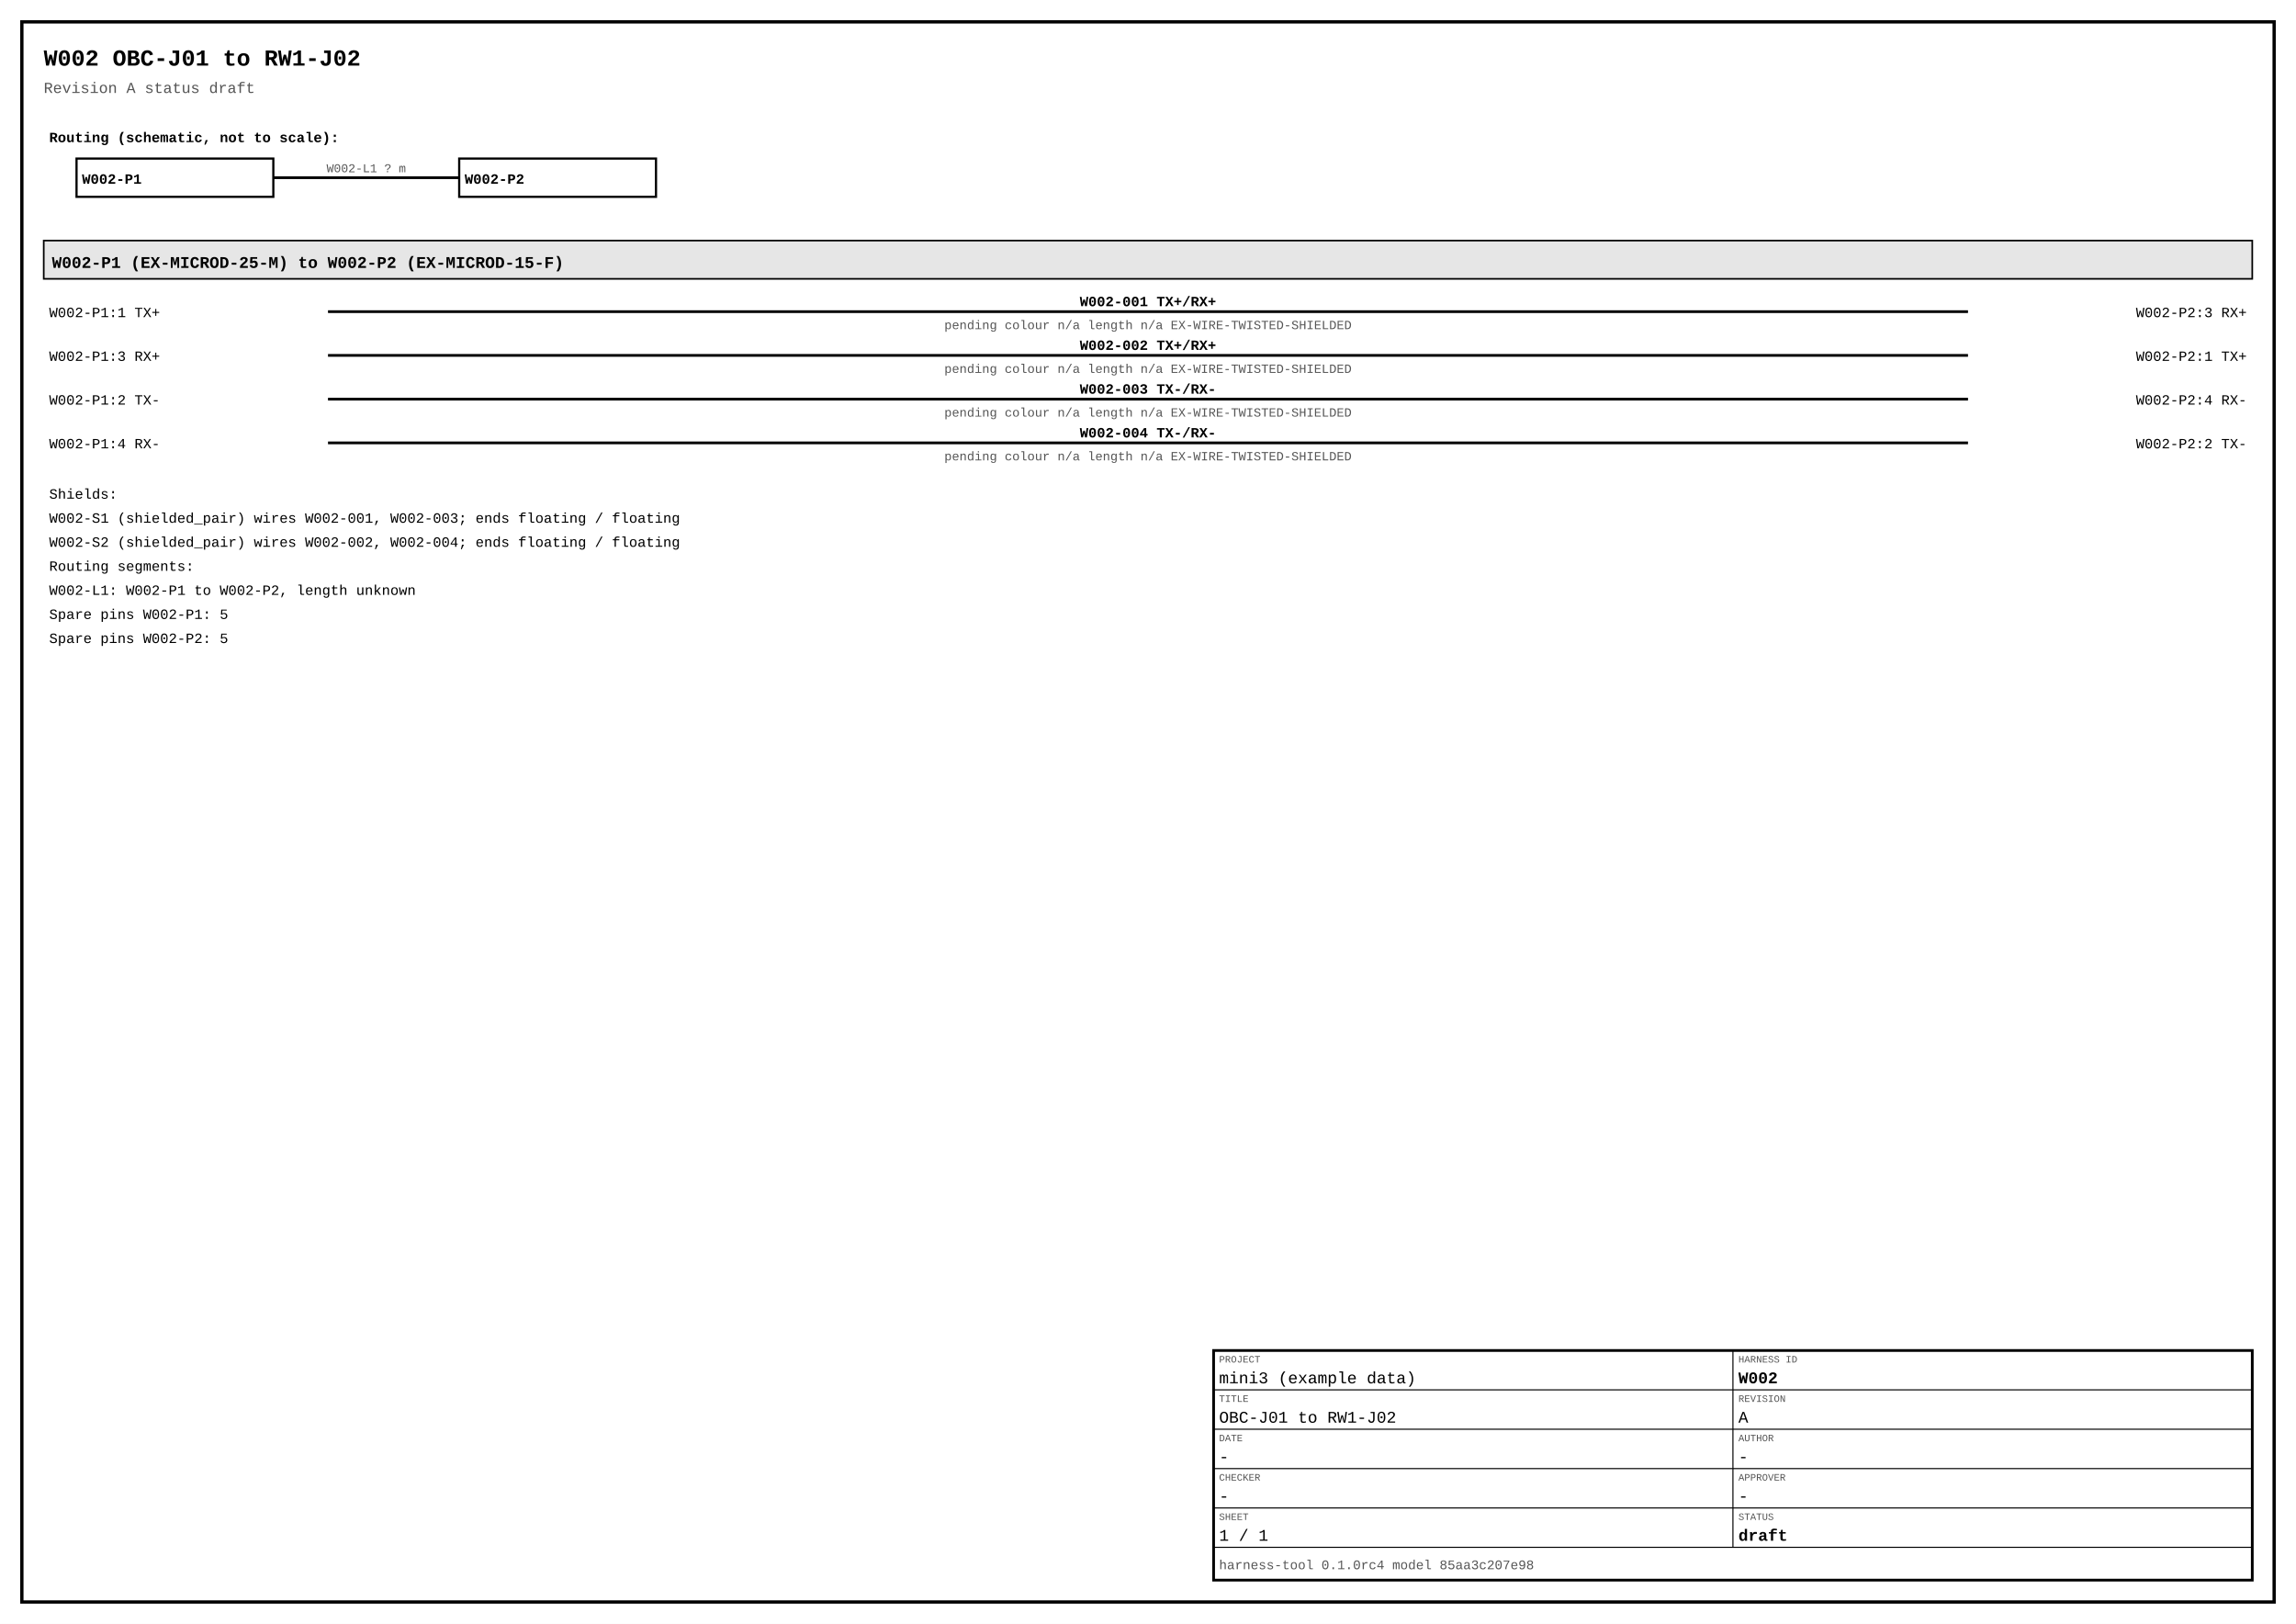
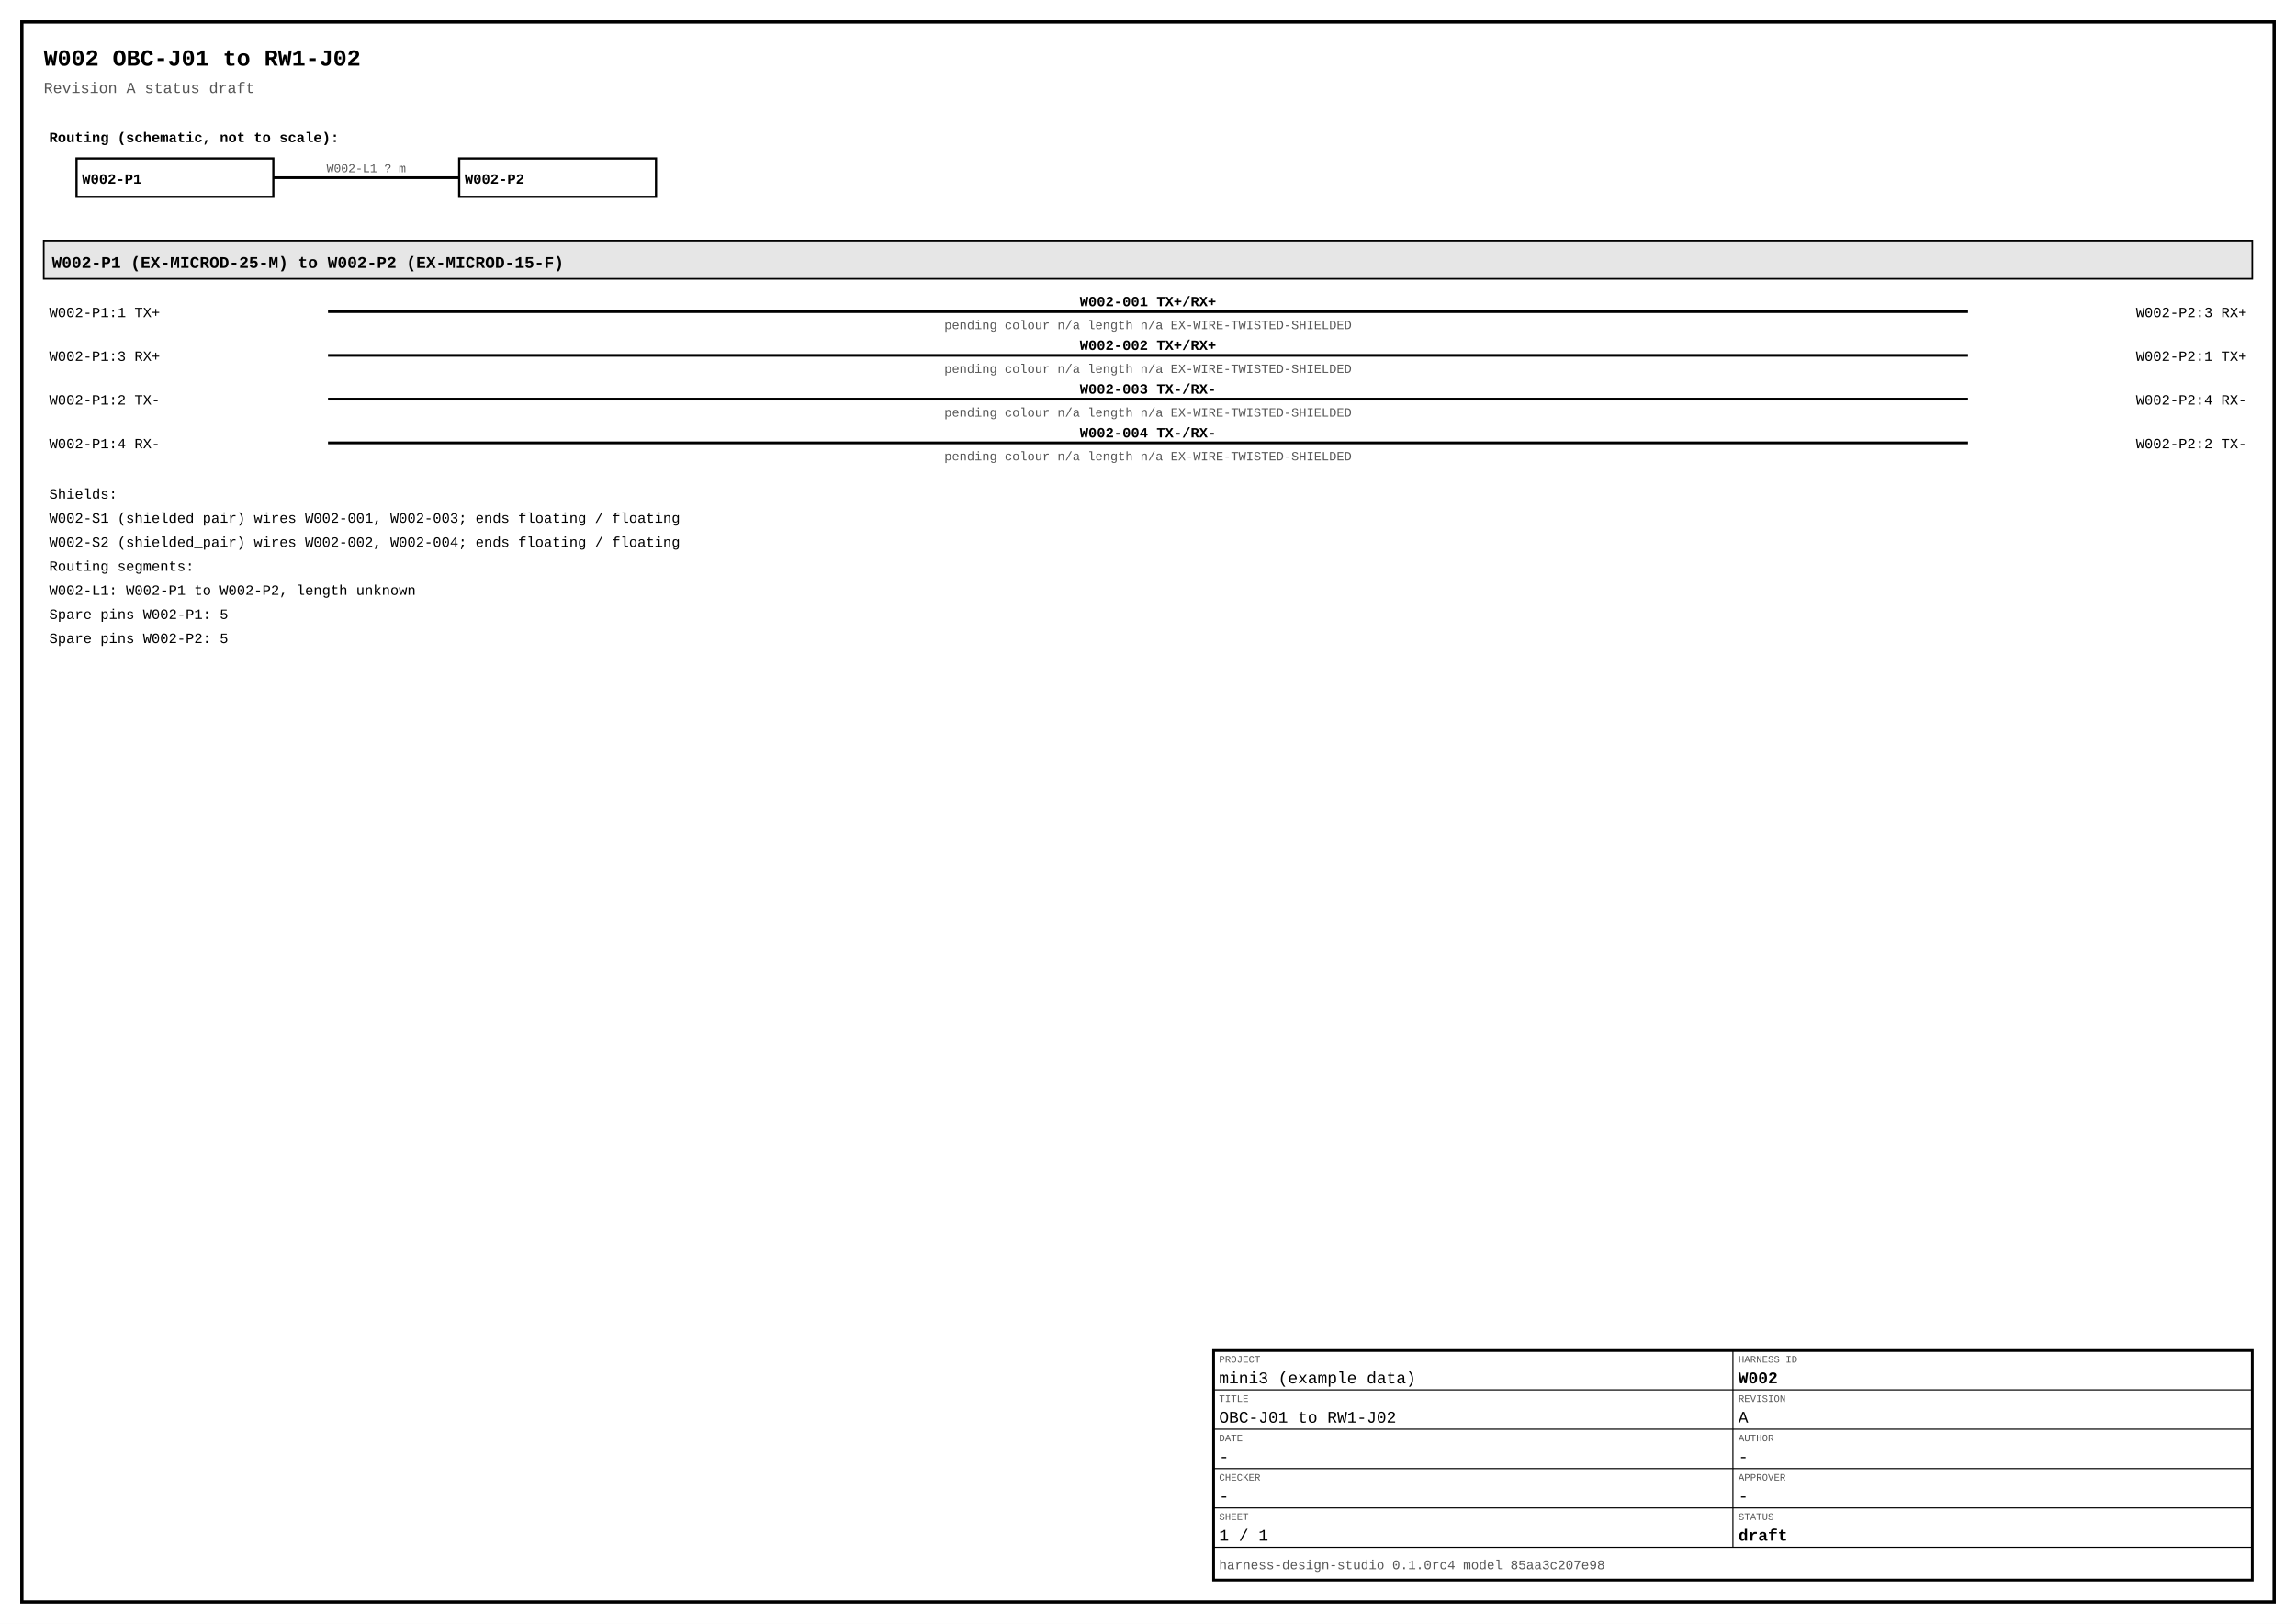
<svg xmlns="http://www.w3.org/2000/svg" width="420mm" height="297mm" viewBox="0 0 420 297" font-family="Courier New, Courier, monospace">
  <rect x="0" y="0" width="420" height="297" fill="#ffffff" />
  <rect x="4" y="4" width="412" height="289" fill="none" stroke="#000000" stroke-width="0.6" />
  <text x="8" y="12" font-size="4.2" font-weight="bold" text-anchor="start" fill="#000000">W002  OBC-J01 to RW1-J02</text>
  <text x="8" y="17" font-size="2.8" text-anchor="start" fill="#555555">Revision A  status draft</text>
  <text x="9" y="26" font-size="2.6" font-weight="bold" text-anchor="start" fill="#000000">Routing (schematic, not to scale):</text>
  <line x1="50" y1="32.5" x2="84" y2="32.5" stroke="#000000" stroke-width="0.5" />
  <text x="67" y="31.5" font-size="2.2" text-anchor="middle" fill="#555555">W002-L1 ? m</text>
  <rect x="14" y="29" width="36" height="7" fill="#ffffff" stroke="#000000" stroke-width="0.4" />
  <text x="15" y="33.6" font-size="2.6" font-weight="bold" text-anchor="start" fill="#000000">W002-P1</text>
  <rect x="84" y="29" width="36" height="7" fill="#ffffff" stroke="#000000" stroke-width="0.4" />
  <text x="85" y="33.6" font-size="2.6" font-weight="bold" text-anchor="start" fill="#000000">W002-P2</text>
  <rect x="8" y="44" width="404" height="7" fill="#e6e6e6" stroke="#000000" stroke-width="0.3" />
  <text x="9.5" y="49" font-size="3" font-weight="bold" text-anchor="start" fill="#000000">W002-P1 (EX-MICROD-25-M)  to  W002-P2 (EX-MICROD-15-F)</text>
  <text x="9" y="58" font-size="2.6" text-anchor="start" fill="#000000">W002-P1:1 TX+</text>
  <text x="411" y="58" font-size="2.6" text-anchor="end" fill="#000000">W002-P2:3 RX+</text>
  <line x1="60" y1="57" x2="360" y2="57" stroke="#000000" stroke-width="0.5" />
  <text x="210" y="56" font-size="2.6" font-weight="bold" text-anchor="middle" fill="#000000">W002-001  TX+/RX+</text>
  <text x="210" y="60.2" font-size="2.3" text-anchor="middle" fill="#555555">pending  colour n/a  length n/a  EX-WIRE-TWISTED-SHIELDED</text>
  <text x="9" y="66" font-size="2.6" text-anchor="start" fill="#000000">W002-P1:3 RX+</text>
  <text x="411" y="66" font-size="2.6" text-anchor="end" fill="#000000">W002-P2:1 TX+</text>
  <line x1="60" y1="65" x2="360" y2="65" stroke="#000000" stroke-width="0.5" />
  <text x="210" y="64" font-size="2.6" font-weight="bold" text-anchor="middle" fill="#000000">W002-002  TX+/RX+</text>
  <text x="210" y="68.2" font-size="2.3" text-anchor="middle" fill="#555555">pending  colour n/a  length n/a  EX-WIRE-TWISTED-SHIELDED</text>
  <text x="9" y="74" font-size="2.6" text-anchor="start" fill="#000000">W002-P1:2 TX-</text>
  <text x="411" y="74" font-size="2.6" text-anchor="end" fill="#000000">W002-P2:4 RX-</text>
  <line x1="60" y1="73" x2="360" y2="73" stroke="#000000" stroke-width="0.5" />
  <text x="210" y="72" font-size="2.6" font-weight="bold" text-anchor="middle" fill="#000000">W002-003  TX-/RX-</text>
  <text x="210" y="76.2" font-size="2.3" text-anchor="middle" fill="#555555">pending  colour n/a  length n/a  EX-WIRE-TWISTED-SHIELDED</text>
  <text x="9" y="82" font-size="2.6" text-anchor="start" fill="#000000">W002-P1:4 RX-</text>
  <text x="411" y="82" font-size="2.6" text-anchor="end" fill="#000000">W002-P2:2 TX-</text>
  <line x1="60" y1="81" x2="360" y2="81" stroke="#000000" stroke-width="0.5" />
  <text x="210" y="80" font-size="2.6" font-weight="bold" text-anchor="middle" fill="#000000">W002-004  TX-/RX-</text>
  <text x="210" y="84.2" font-size="2.3" text-anchor="middle" fill="#555555">pending  colour n/a  length n/a  EX-WIRE-TWISTED-SHIELDED</text>
  <text x="9" y="91.2" font-size="2.6" text-anchor="start" fill="#000000">Shields:</text>
  <text x="9" y="95.6" font-size="2.6" text-anchor="start" fill="#000000">  W002-S1 (shielded_pair) wires W002-001, W002-003; ends floating / floating</text>
  <text x="9" y="100" font-size="2.6" text-anchor="start" fill="#000000">  W002-S2 (shielded_pair) wires W002-002, W002-004; ends floating / floating</text>
  <text x="9" y="104.4" font-size="2.6" text-anchor="start" fill="#000000">Routing segments:</text>
  <text x="9" y="108.8" font-size="2.6" text-anchor="start" fill="#000000">  W002-L1: W002-P1 to W002-P2, length unknown</text>
  <text x="9" y="113.2" font-size="2.6" text-anchor="start" fill="#000000">Spare pins W002-P1: 5</text>
  <text x="9" y="117.6" font-size="2.6" text-anchor="start" fill="#000000">Spare pins W002-P2: 5</text>
  <rect x="222" y="247" width="190" height="42" fill="none" stroke="#000000" stroke-width="0.5" />
  <line x1="222" y1="247" x2="317" y2="247" stroke="#000000" stroke-width="0.2" />
  <text x="223" y="249.2" font-size="1.8" text-anchor="start" fill="#555555">PROJECT</text>
  <text x="223" y="253" font-size="3" text-anchor="start" fill="#000000">mini3 (example data)</text>
  <line x1="317" y1="247" x2="412" y2="247" stroke="#000000" stroke-width="0.2" />
  <text x="318" y="249.2" font-size="1.8" text-anchor="start" fill="#555555">HARNESS ID</text>
  <text x="318" y="253" font-size="3" font-weight="bold" text-anchor="start" fill="#000000">W002</text>
  <line x1="222" y1="254.2" x2="317" y2="254.2" stroke="#000000" stroke-width="0.2" />
  <text x="223" y="256.4" font-size="1.8" text-anchor="start" fill="#555555">TITLE</text>
  <text x="223" y="260.2" font-size="3" text-anchor="start" fill="#000000">OBC-J01 to RW1-J02</text>
  <line x1="317" y1="254.2" x2="412" y2="254.2" stroke="#000000" stroke-width="0.2" />
  <text x="318" y="256.4" font-size="1.8" text-anchor="start" fill="#555555">REVISION</text>
  <text x="318" y="260.2" font-size="3" text-anchor="start" fill="#000000">A</text>
  <line x1="222" y1="261.4" x2="317" y2="261.4" stroke="#000000" stroke-width="0.2" />
  <text x="223" y="263.6" font-size="1.8" text-anchor="start" fill="#555555">DATE</text>
  <text x="223" y="267.4" font-size="3" text-anchor="start" fill="#000000">-</text>
  <line x1="317" y1="261.4" x2="412" y2="261.4" stroke="#000000" stroke-width="0.2" />
  <text x="318" y="263.6" font-size="1.8" text-anchor="start" fill="#555555">AUTHOR</text>
  <text x="318" y="267.4" font-size="3" text-anchor="start" fill="#000000">-</text>
  <line x1="222" y1="268.6" x2="317" y2="268.6" stroke="#000000" stroke-width="0.2" />
  <text x="223" y="270.8" font-size="1.8" text-anchor="start" fill="#555555">CHECKER</text>
  <text x="223" y="274.6" font-size="3" text-anchor="start" fill="#000000">-</text>
  <line x1="317" y1="268.6" x2="412" y2="268.6" stroke="#000000" stroke-width="0.2" />
  <text x="318" y="270.8" font-size="1.8" text-anchor="start" fill="#555555">APPROVER</text>
  <text x="318" y="274.6" font-size="3" text-anchor="start" fill="#000000">-</text>
  <line x1="222" y1="275.8" x2="317" y2="275.8" stroke="#000000" stroke-width="0.2" />
  <text x="223" y="278" font-size="1.8" text-anchor="start" fill="#555555">SHEET</text>
  <text x="223" y="281.8" font-size="3" text-anchor="start" fill="#000000">1 / 1</text>
  <line x1="317" y1="275.8" x2="412" y2="275.8" stroke="#000000" stroke-width="0.2" />
  <text x="318" y="278" font-size="1.8" text-anchor="start" fill="#555555">STATUS</text>
  <text x="318" y="281.8" font-size="3" font-weight="bold" text-anchor="start" fill="#000000">draft</text>
  <line x1="317" y1="247" x2="317" y2="283" stroke="#000000" stroke-width="0.2" />
  <line x1="222" y1="283" x2="412" y2="283" stroke="#000000" stroke-width="0.2" />
-   <text x="223" y="287" font-size="2.4" text-anchor="start" fill="#555555">harness-tool 0.1.0rc4 model 85aa3c207e98</text>
+   <text x="223" y="287" font-size="2.4" text-anchor="start" fill="#555555">harness-design-studio 0.1.0rc4 model 85aa3c207e98</text>
</svg>
